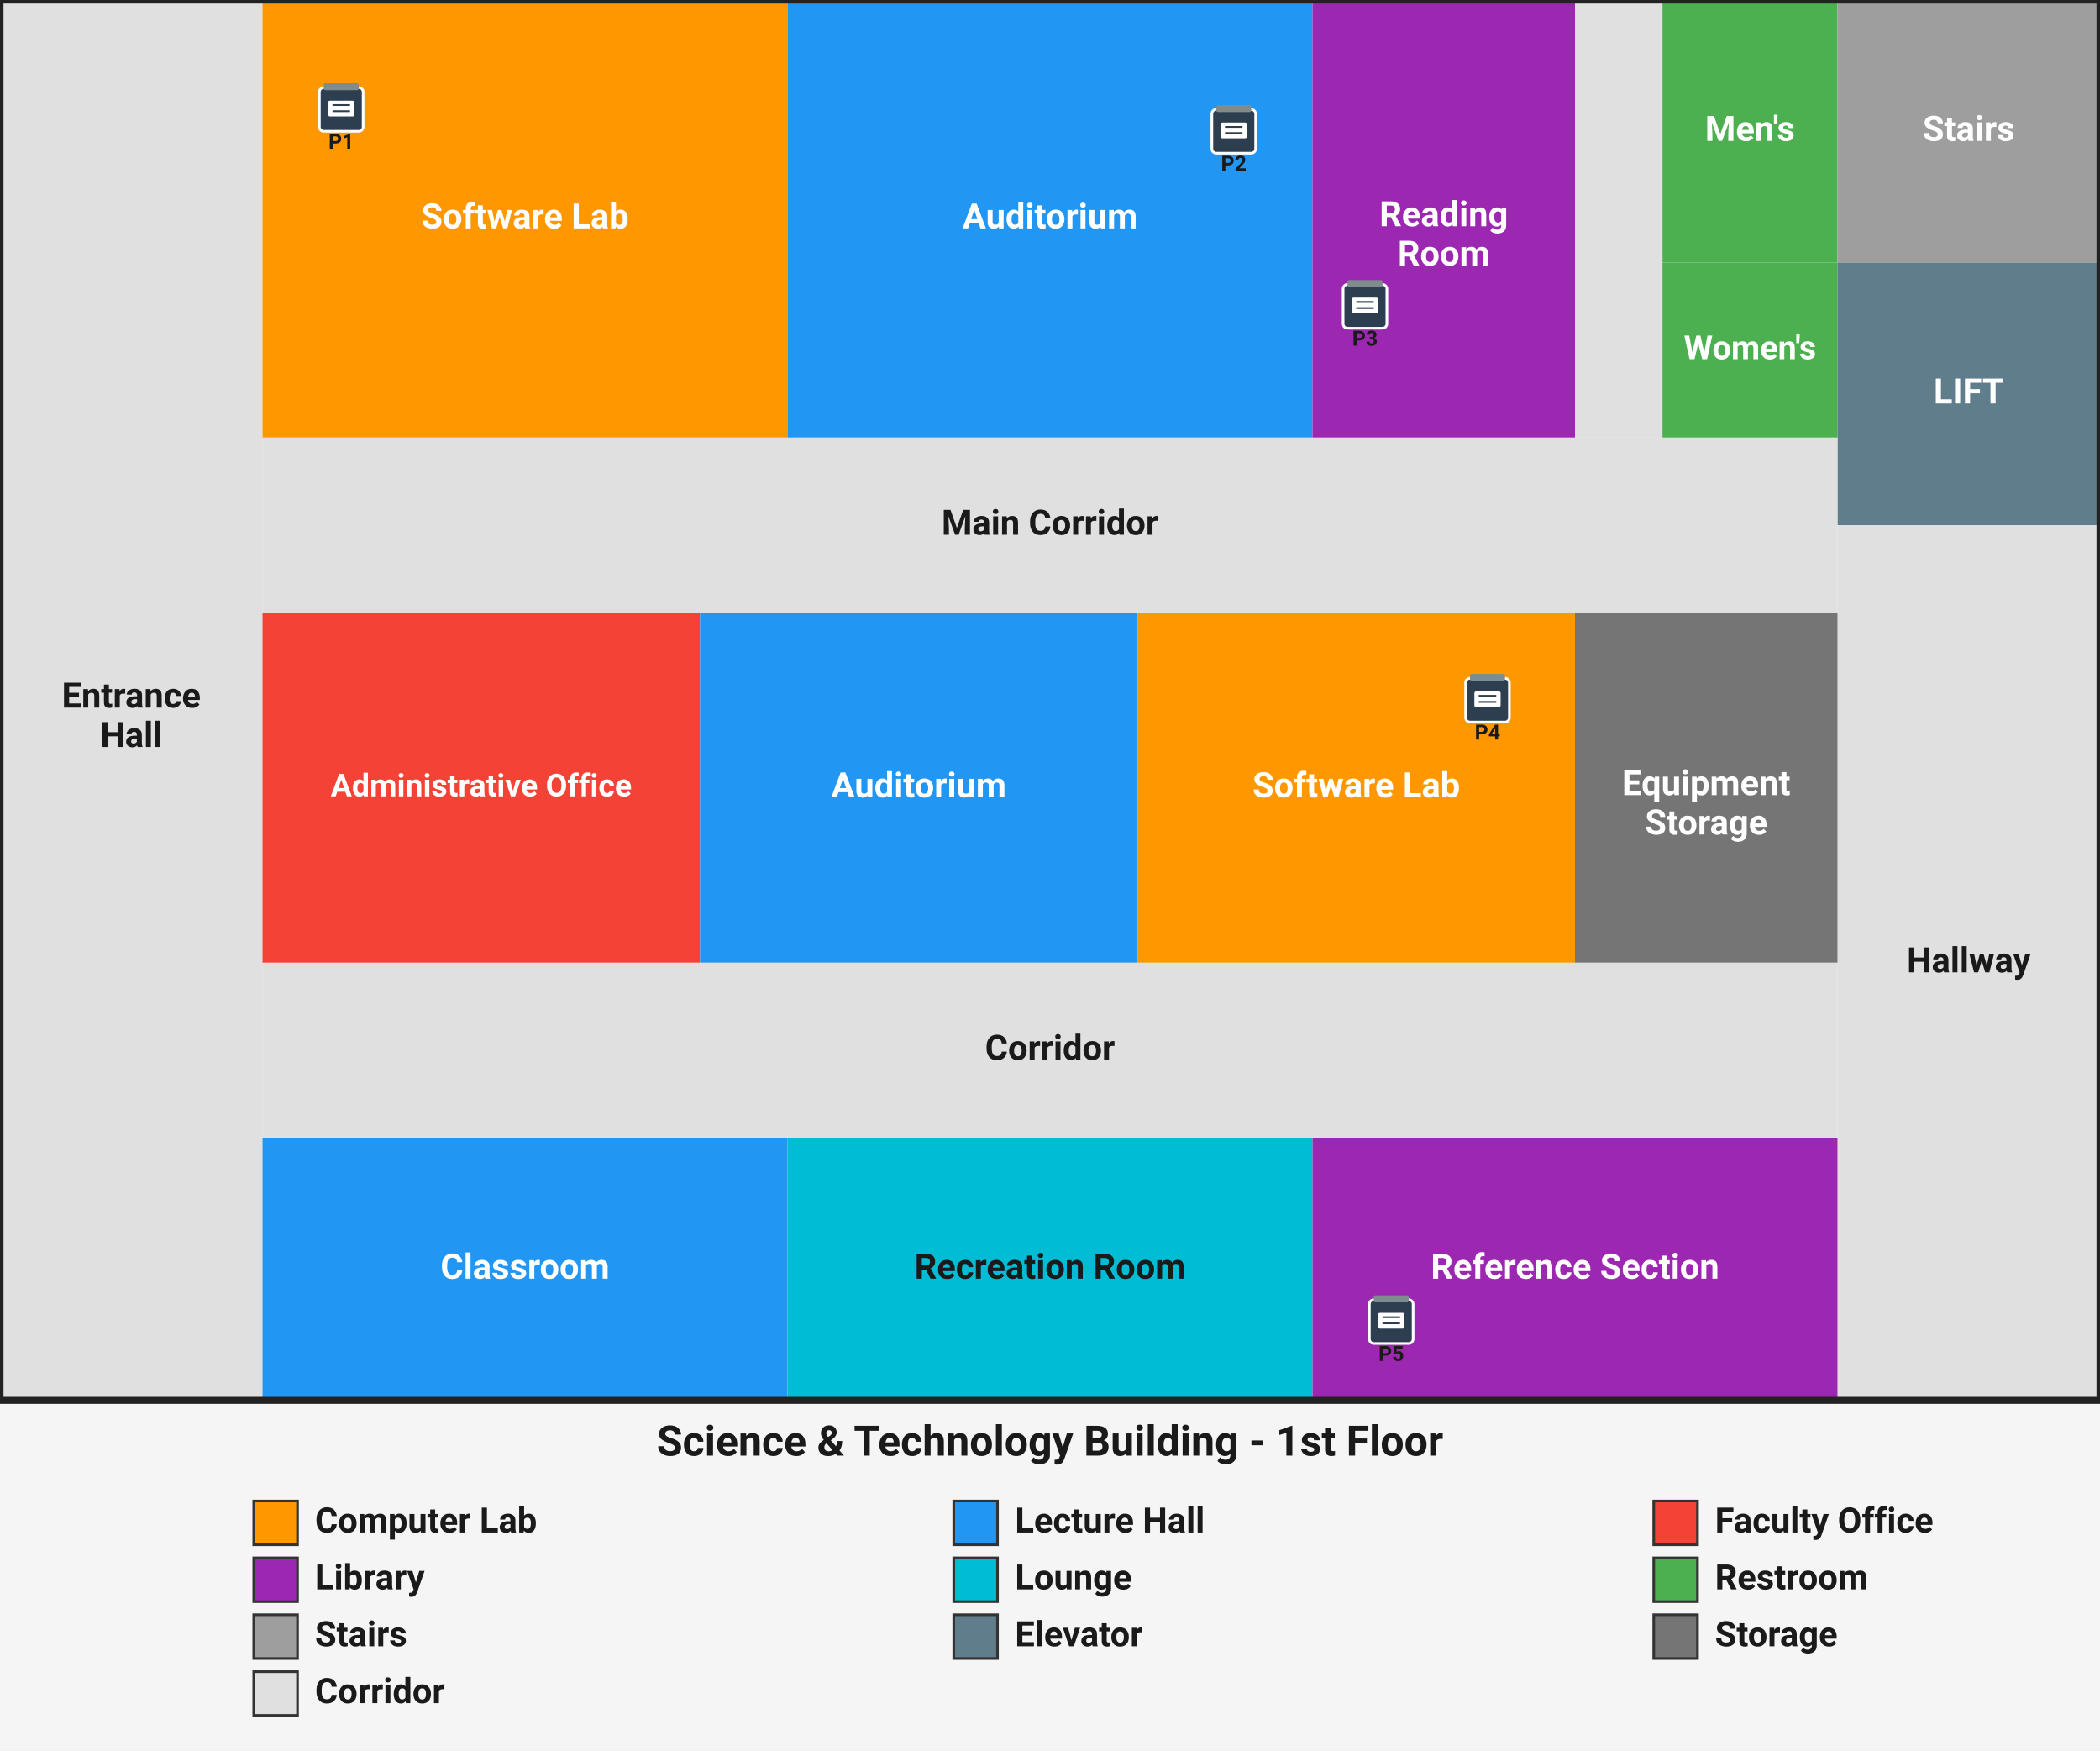
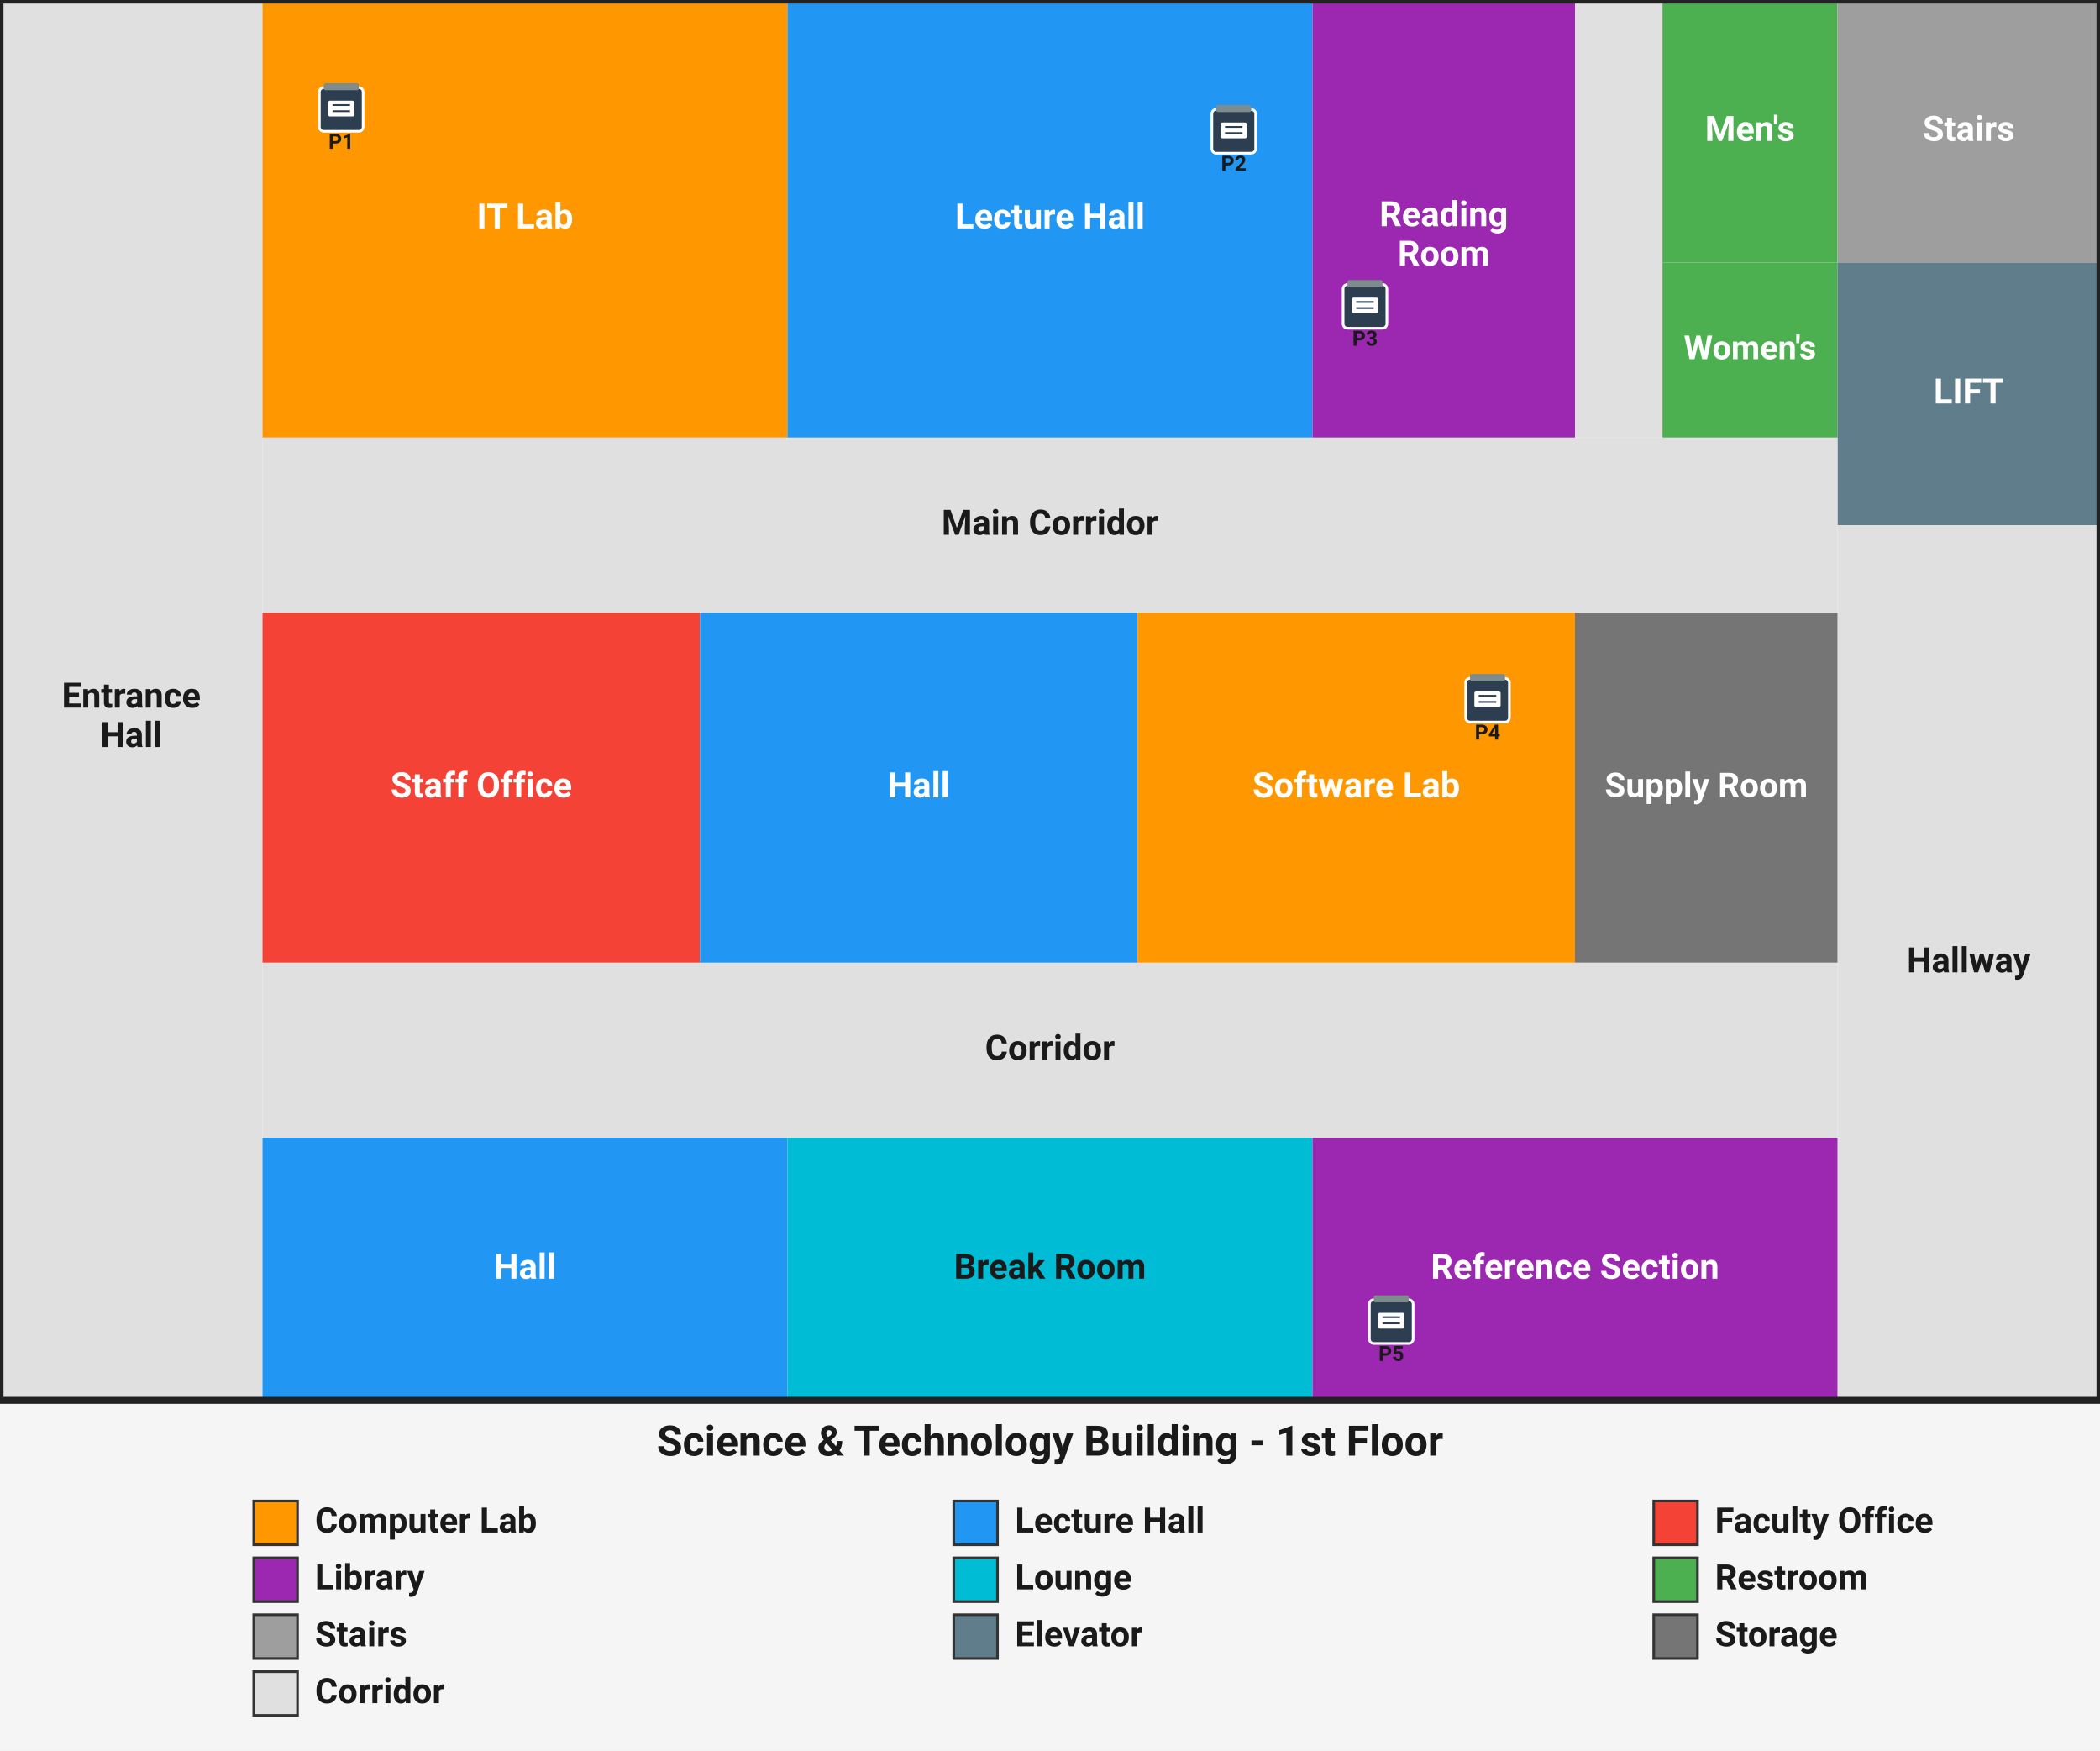
<svg xmlns="http://www.w3.org/2000/svg" viewBox="0 0 2400 2000" width="2400" height="2000" style="display:block; max-width:100%; height:auto;">
  <defs>
    <style>
      text { 
        -webkit-font-smoothing: antialiased;
        -moz-osx-font-smoothing: grayscale;
      }
    </style>
  </defs>
  <rect x="0" y="0" width="2400" height="2000" fill="#f5f5f5" />
  <rect x="0" y="0" width="300" height="1600" fill="#E0E0E0" stroke="none" />
  <g>
    <text x="150.0" y="797.5" font-family="Roboto,Segoe UI,Arial,sans-serif" font-size="40" font-weight="600" fill="#1a1a1a" text-anchor="middle" dominant-baseline="middle">
                  Entrance
                </text>
    <text x="150.0" y="842.5" font-family="Roboto,Segoe UI,Arial,sans-serif" font-size="40" font-weight="600" fill="#1a1a1a" text-anchor="middle" dominant-baseline="middle">
                  Hall
                </text>
  </g>
  <rect x="300" y="0" width="600" height="500" fill="#FF9800" stroke="none" />
  <text x="600.0" y="250.0" font-family="Roboto,Segoe UI,Arial,sans-serif" font-size="40" font-weight="600" fill="white" text-anchor="middle" dominant-baseline="middle">
-               Software Lab
+               IT Lab
            </text>
  <rect x="900" y="0" width="600" height="500" fill="#2196F3" stroke="none" />
  <text x="1200.0" y="250.0" font-family="Roboto,Segoe UI,Arial,sans-serif" font-size="40" font-weight="600" fill="white" text-anchor="middle" dominant-baseline="middle">
-               Auditorium
+               Lecture Hall
            </text>
  <rect x="1500" y="0" width="300" height="500" fill="#9C27B0" stroke="none" />
  <g>
    <text x="1650.0" y="247.5" font-family="Roboto,Segoe UI,Arial,sans-serif" font-size="40" font-weight="600" fill="white" text-anchor="middle" dominant-baseline="middle">
                  Reading
                </text>
    <text x="1650.0" y="292.5" font-family="Roboto,Segoe UI,Arial,sans-serif" font-size="40" font-weight="600" fill="white" text-anchor="middle" dominant-baseline="middle">
                  Room
                </text>
  </g>
  <rect x="1800" y="0" width="100" height="500" fill="#E0E0E0" stroke="none" />
  <rect x="1900" y="0" width="200" height="300" fill="#4CAF50" stroke="none" />
  <text x="2000.0" y="150.0" font-family="Roboto,Segoe UI,Arial,sans-serif" font-size="40" font-weight="600" fill="white" text-anchor="middle" dominant-baseline="middle">
              Men's
            </text>
  <rect x="1900" y="300" width="200" height="200" fill="#4CAF50" stroke="none" />
  <text x="2000.0" y="400.0" font-family="Roboto,Segoe UI,Arial,sans-serif" font-size="38" font-weight="600" fill="white" text-anchor="middle" dominant-baseline="middle">
              Women's
            </text>
  <rect x="2100" y="0" width="300" height="300" fill="#9E9E9E" stroke="none" />
  <text x="2250.0" y="150.0" font-family="Roboto,Segoe UI,Arial,sans-serif" font-size="40" font-weight="600" fill="white" text-anchor="middle" dominant-baseline="middle">
              Stairs
            </text>
  <rect x="2100" y="300" width="300" height="300" fill="#607D8B" stroke="none" />
  <text x="2250.0" y="450.0" font-family="Roboto,Segoe UI,Arial,sans-serif" font-size="40" font-weight="600" fill="white" text-anchor="middle" dominant-baseline="middle">
              LIFT
            </text>
  <rect x="2100" y="600" width="300" height="1000" fill="#E0E0E0" stroke="none" />
  <text x="2250.0" y="1100.0" font-family="Roboto,Segoe UI,Arial,sans-serif" font-size="40" font-weight="600" fill="#1a1a1a" text-anchor="middle" dominant-baseline="middle">
              Hallway
            </text>
  <rect x="300" y="500" width="1800" height="200" fill="#E0E0E0" stroke="none" />
  <text x="1200.0" y="600.0" font-family="Roboto,Segoe UI,Arial,sans-serif" font-size="40" font-weight="600" fill="#1a1a1a" text-anchor="middle" dominant-baseline="middle">
              Main Corridor
            </text>
  <rect x="1800" y="500" width="100" height="100" fill="#E0E0E0" stroke="none" />
  <rect x="300" y="700" width="500" height="400" fill="#F44336" stroke="none" />
-   <text x="550.0" y="900.0" font-family="Roboto,Segoe UI,Arial,sans-serif" font-size="36" font-weight="600" fill="white" text-anchor="middle" dominant-baseline="middle">
-               Administrative Office
+   <text x="550.0" y="900.0" font-family="Roboto,Segoe UI,Arial,sans-serif" font-size="40" font-weight="600" fill="white" text-anchor="middle" dominant-baseline="middle">
+               Staff Office
            </text>
  <rect x="800" y="700" width="500" height="400" fill="#2196F3" stroke="none" />
  <text x="1050.0" y="900.0" font-family="Roboto,Segoe UI,Arial,sans-serif" font-size="40" font-weight="600" fill="white" text-anchor="middle" dominant-baseline="middle">
-               Auditorium
+               Hall
            </text>
  <rect x="1300" y="700" width="500" height="400" fill="#FF9800" stroke="none" />
  <text x="1550.0" y="900.0" font-family="Roboto,Segoe UI,Arial,sans-serif" font-size="40" font-weight="600" fill="white" text-anchor="middle" dominant-baseline="middle">
              Software Lab
            </text>
  <rect x="1800" y="700" width="300" height="400" fill="#757575" stroke="none" />
-   <g>
-     <text x="1950.0" y="897.5" font-family="Roboto,Segoe UI,Arial,sans-serif" font-size="40" font-weight="600" fill="white" text-anchor="middle" dominant-baseline="middle">
-                   Equipment
-                 </text>
-     <text x="1950.0" y="942.5" font-family="Roboto,Segoe UI,Arial,sans-serif" font-size="40" font-weight="600" fill="white" text-anchor="middle" dominant-baseline="middle">
-                   Storage
-                 </text>
-   </g>
+   <text x="1950.0" y="900.0" font-family="Roboto,Segoe UI,Arial,sans-serif" font-size="39" font-weight="600" fill="white" text-anchor="middle" dominant-baseline="middle">
+               Supply Room
+             </text>
  <rect x="300" y="1100" width="1800" height="200" fill="#E0E0E0" stroke="none" />
  <text x="1200.0" y="1200.0" font-family="Roboto,Segoe UI,Arial,sans-serif" font-size="40" font-weight="600" fill="#1a1a1a" text-anchor="middle" dominant-baseline="middle">
              Corridor
            </text>
  <rect x="300" y="1300" width="600" height="300" fill="#2196F3" stroke="none" />
  <text x="600.0" y="1450.0" font-family="Roboto,Segoe UI,Arial,sans-serif" font-size="40" font-weight="600" fill="white" text-anchor="middle" dominant-baseline="middle">
-               Classroom
+               Hall
            </text>
  <rect x="900" y="1300" width="600" height="300" fill="#00BCD4" stroke="none" />
  <text x="1200.0" y="1450.0" font-family="Roboto,Segoe UI,Arial,sans-serif" font-size="40" font-weight="600" fill="#1a1a1a" text-anchor="middle" dominant-baseline="middle">
-               Recreation Room
+               Break Room
            </text>
  <rect x="1500" y="1300" width="600" height="300" fill="#9C27B0" stroke="none" />
  <text x="1800.0" y="1450.0" font-family="Roboto,Segoe UI,Arial,sans-serif" font-size="40" font-weight="600" fill="white" text-anchor="middle" dominant-baseline="middle">
              Reference Section
            </text>
  <rect x="365.0" y="100.0" width="50" height="50" fill="#2C3E50" stroke="#FFF" stroke-width="3" rx="5" />
  <rect x="370.0" y="95.0" width="40" height="8" fill="#7F8C8D" rx="2" />
  <rect x="375.0" y="115.0" width="30" height="18" fill="white" rx="2" />
  <line x1="380.0" y1="120.0" x2="400.0" y2="120.0" stroke="#2C3E50" stroke-width="2" />
  <line x1="380.0" y1="127.0" x2="400.0" y2="127.0" stroke="#2C3E50" stroke-width="2" />
  <text x="390.0" y="170.0" font-family="Roboto,Segoe UI,Arial,sans-serif" font-size="24" font-weight="700" fill="#1a1a1a" text-anchor="middle">
      P1
    </text>
  <rect x="1385.0" y="125.0" width="50" height="50" fill="#2C3E50" stroke="#FFF" stroke-width="3" rx="5" />
  <rect x="1390.0" y="120.0" width="40" height="8" fill="#7F8C8D" rx="2" />
  <rect x="1395.0" y="140.0" width="30" height="18" fill="white" rx="2" />
  <line x1="1400.0" y1="145.0" x2="1420.0" y2="145.0" stroke="#2C3E50" stroke-width="2" />
  <line x1="1400.0" y1="152.0" x2="1420.0" y2="152.0" stroke="#2C3E50" stroke-width="2" />
  <text x="1410.0" y="195.0" font-family="Roboto,Segoe UI,Arial,sans-serif" font-size="24" font-weight="700" fill="#1a1a1a" text-anchor="middle">
      P2
    </text>
  <rect x="1535.0" y="325.0" width="50" height="50" fill="#2C3E50" stroke="#FFF" stroke-width="3" rx="5" />
  <rect x="1540.0" y="320.0" width="40" height="8" fill="#7F8C8D" rx="2" />
  <rect x="1545.0" y="340.0" width="30" height="18" fill="white" rx="2" />
  <line x1="1550.0" y1="345.0" x2="1570.0" y2="345.0" stroke="#2C3E50" stroke-width="2" />
  <line x1="1550.0" y1="352.0" x2="1570.0" y2="352.0" stroke="#2C3E50" stroke-width="2" />
  <text x="1560.0" y="395.0" font-family="Roboto,Segoe UI,Arial,sans-serif" font-size="24" font-weight="700" fill="#1a1a1a" text-anchor="middle">
      P3
    </text>
  <rect x="1675.0" y="775.0" width="50" height="50" fill="#2C3E50" stroke="#FFF" stroke-width="3" rx="5" />
  <rect x="1680.0" y="770.0" width="40" height="8" fill="#7F8C8D" rx="2" />
  <rect x="1685.0" y="790.0" width="30" height="18" fill="white" rx="2" />
  <line x1="1690.0" y1="795.0" x2="1710.0" y2="795.0" stroke="#2C3E50" stroke-width="2" />
  <line x1="1690.0" y1="802.0" x2="1710.0" y2="802.0" stroke="#2C3E50" stroke-width="2" />
  <text x="1700.0" y="845.0" font-family="Roboto,Segoe UI,Arial,sans-serif" font-size="24" font-weight="700" fill="#1a1a1a" text-anchor="middle">
      P4
    </text>
  <rect x="1565.0" y="1485.0" width="50" height="50" fill="#2C3E50" stroke="#FFF" stroke-width="3" rx="5" />
  <rect x="1570.0" y="1480.0" width="40" height="8" fill="#7F8C8D" rx="2" />
  <rect x="1575.0" y="1500.0" width="30" height="18" fill="white" rx="2" />
  <line x1="1580.0" y1="1505.0" x2="1600.0" y2="1505.0" stroke="#2C3E50" stroke-width="2" />
  <line x1="1580.0" y1="1512.0" x2="1600.0" y2="1512.0" stroke="#2C3E50" stroke-width="2" />
  <text x="1590.0" y="1555.0" font-family="Roboto,Segoe UI,Arial,sans-serif" font-size="24" font-weight="700" fill="#1a1a1a" text-anchor="middle">
      P5
    </text>
  <rect x="0" y="0" width="2400" height="1600" fill="none" stroke="#222" stroke-width="8" />
  <text x="1200.0" y="1650" font-family="Roboto,Segoe UI,Arial,sans-serif" font-size="48" font-weight="700" fill="#1a1a1a" text-anchor="middle" dominant-baseline="middle">
          Science &amp; Technology Building - 1st Floor
        </text>
  <rect x="290.0" y="1715.0" width="50" height="50" fill="#FF9800" stroke="#333" stroke-width="3" />
  <text x="360.0" y="1740" font-family="Roboto,Segoe UI,Arial,sans-serif" font-size="40" font-weight="700" fill="#1a1a1a" text-anchor="start" dominant-baseline="middle">
          Computer Lab
        </text>
  <rect x="1090.0" y="1715.0" width="50" height="50" fill="#2196F3" stroke="#333" stroke-width="3" />
  <text x="1160.0" y="1740" font-family="Roboto,Segoe UI,Arial,sans-serif" font-size="40" font-weight="700" fill="#1a1a1a" text-anchor="start" dominant-baseline="middle">
          Lecture Hall
        </text>
  <rect x="1890.0" y="1715.0" width="50" height="50" fill="#F44336" stroke="#333" stroke-width="3" />
  <text x="1960.0" y="1740" font-family="Roboto,Segoe UI,Arial,sans-serif" font-size="40" font-weight="700" fill="#1a1a1a" text-anchor="start" dominant-baseline="middle">
          Faculty Office
        </text>
  <rect x="290.0" y="1780.0" width="50" height="50" fill="#9C27B0" stroke="#333" stroke-width="3" />
  <text x="360.0" y="1805" font-family="Roboto,Segoe UI,Arial,sans-serif" font-size="40" font-weight="700" fill="#1a1a1a" text-anchor="start" dominant-baseline="middle">
          Library
        </text>
  <rect x="1090.0" y="1780.0" width="50" height="50" fill="#00BCD4" stroke="#333" stroke-width="3" />
  <text x="1160.0" y="1805" font-family="Roboto,Segoe UI,Arial,sans-serif" font-size="40" font-weight="700" fill="#1a1a1a" text-anchor="start" dominant-baseline="middle">
          Lounge
        </text>
  <rect x="1890.0" y="1780.0" width="50" height="50" fill="#4CAF50" stroke="#333" stroke-width="3" />
  <text x="1960.0" y="1805" font-family="Roboto,Segoe UI,Arial,sans-serif" font-size="40" font-weight="700" fill="#1a1a1a" text-anchor="start" dominant-baseline="middle">
          Restroom
        </text>
  <rect x="290.0" y="1845.0" width="50" height="50" fill="#9E9E9E" stroke="#333" stroke-width="3" />
  <text x="360.0" y="1870" font-family="Roboto,Segoe UI,Arial,sans-serif" font-size="40" font-weight="700" fill="#1a1a1a" text-anchor="start" dominant-baseline="middle">
          Stairs
        </text>
  <rect x="1090.0" y="1845.0" width="50" height="50" fill="#607D8B" stroke="#333" stroke-width="3" />
  <text x="1160.0" y="1870" font-family="Roboto,Segoe UI,Arial,sans-serif" font-size="40" font-weight="700" fill="#1a1a1a" text-anchor="start" dominant-baseline="middle">
          Elevator
        </text>
  <rect x="1890.0" y="1845.0" width="50" height="50" fill="#757575" stroke="#333" stroke-width="3" />
  <text x="1960.0" y="1870" font-family="Roboto,Segoe UI,Arial,sans-serif" font-size="40" font-weight="700" fill="#1a1a1a" text-anchor="start" dominant-baseline="middle">
          Storage
        </text>
  <rect x="290.0" y="1910.0" width="50" height="50" fill="#E0E0E0" stroke="#333" stroke-width="3" />
  <text x="360.0" y="1935" font-family="Roboto,Segoe UI,Arial,sans-serif" font-size="40" font-weight="700" fill="#1a1a1a" text-anchor="start" dominant-baseline="middle">
          Corridor
        </text>
</svg>
